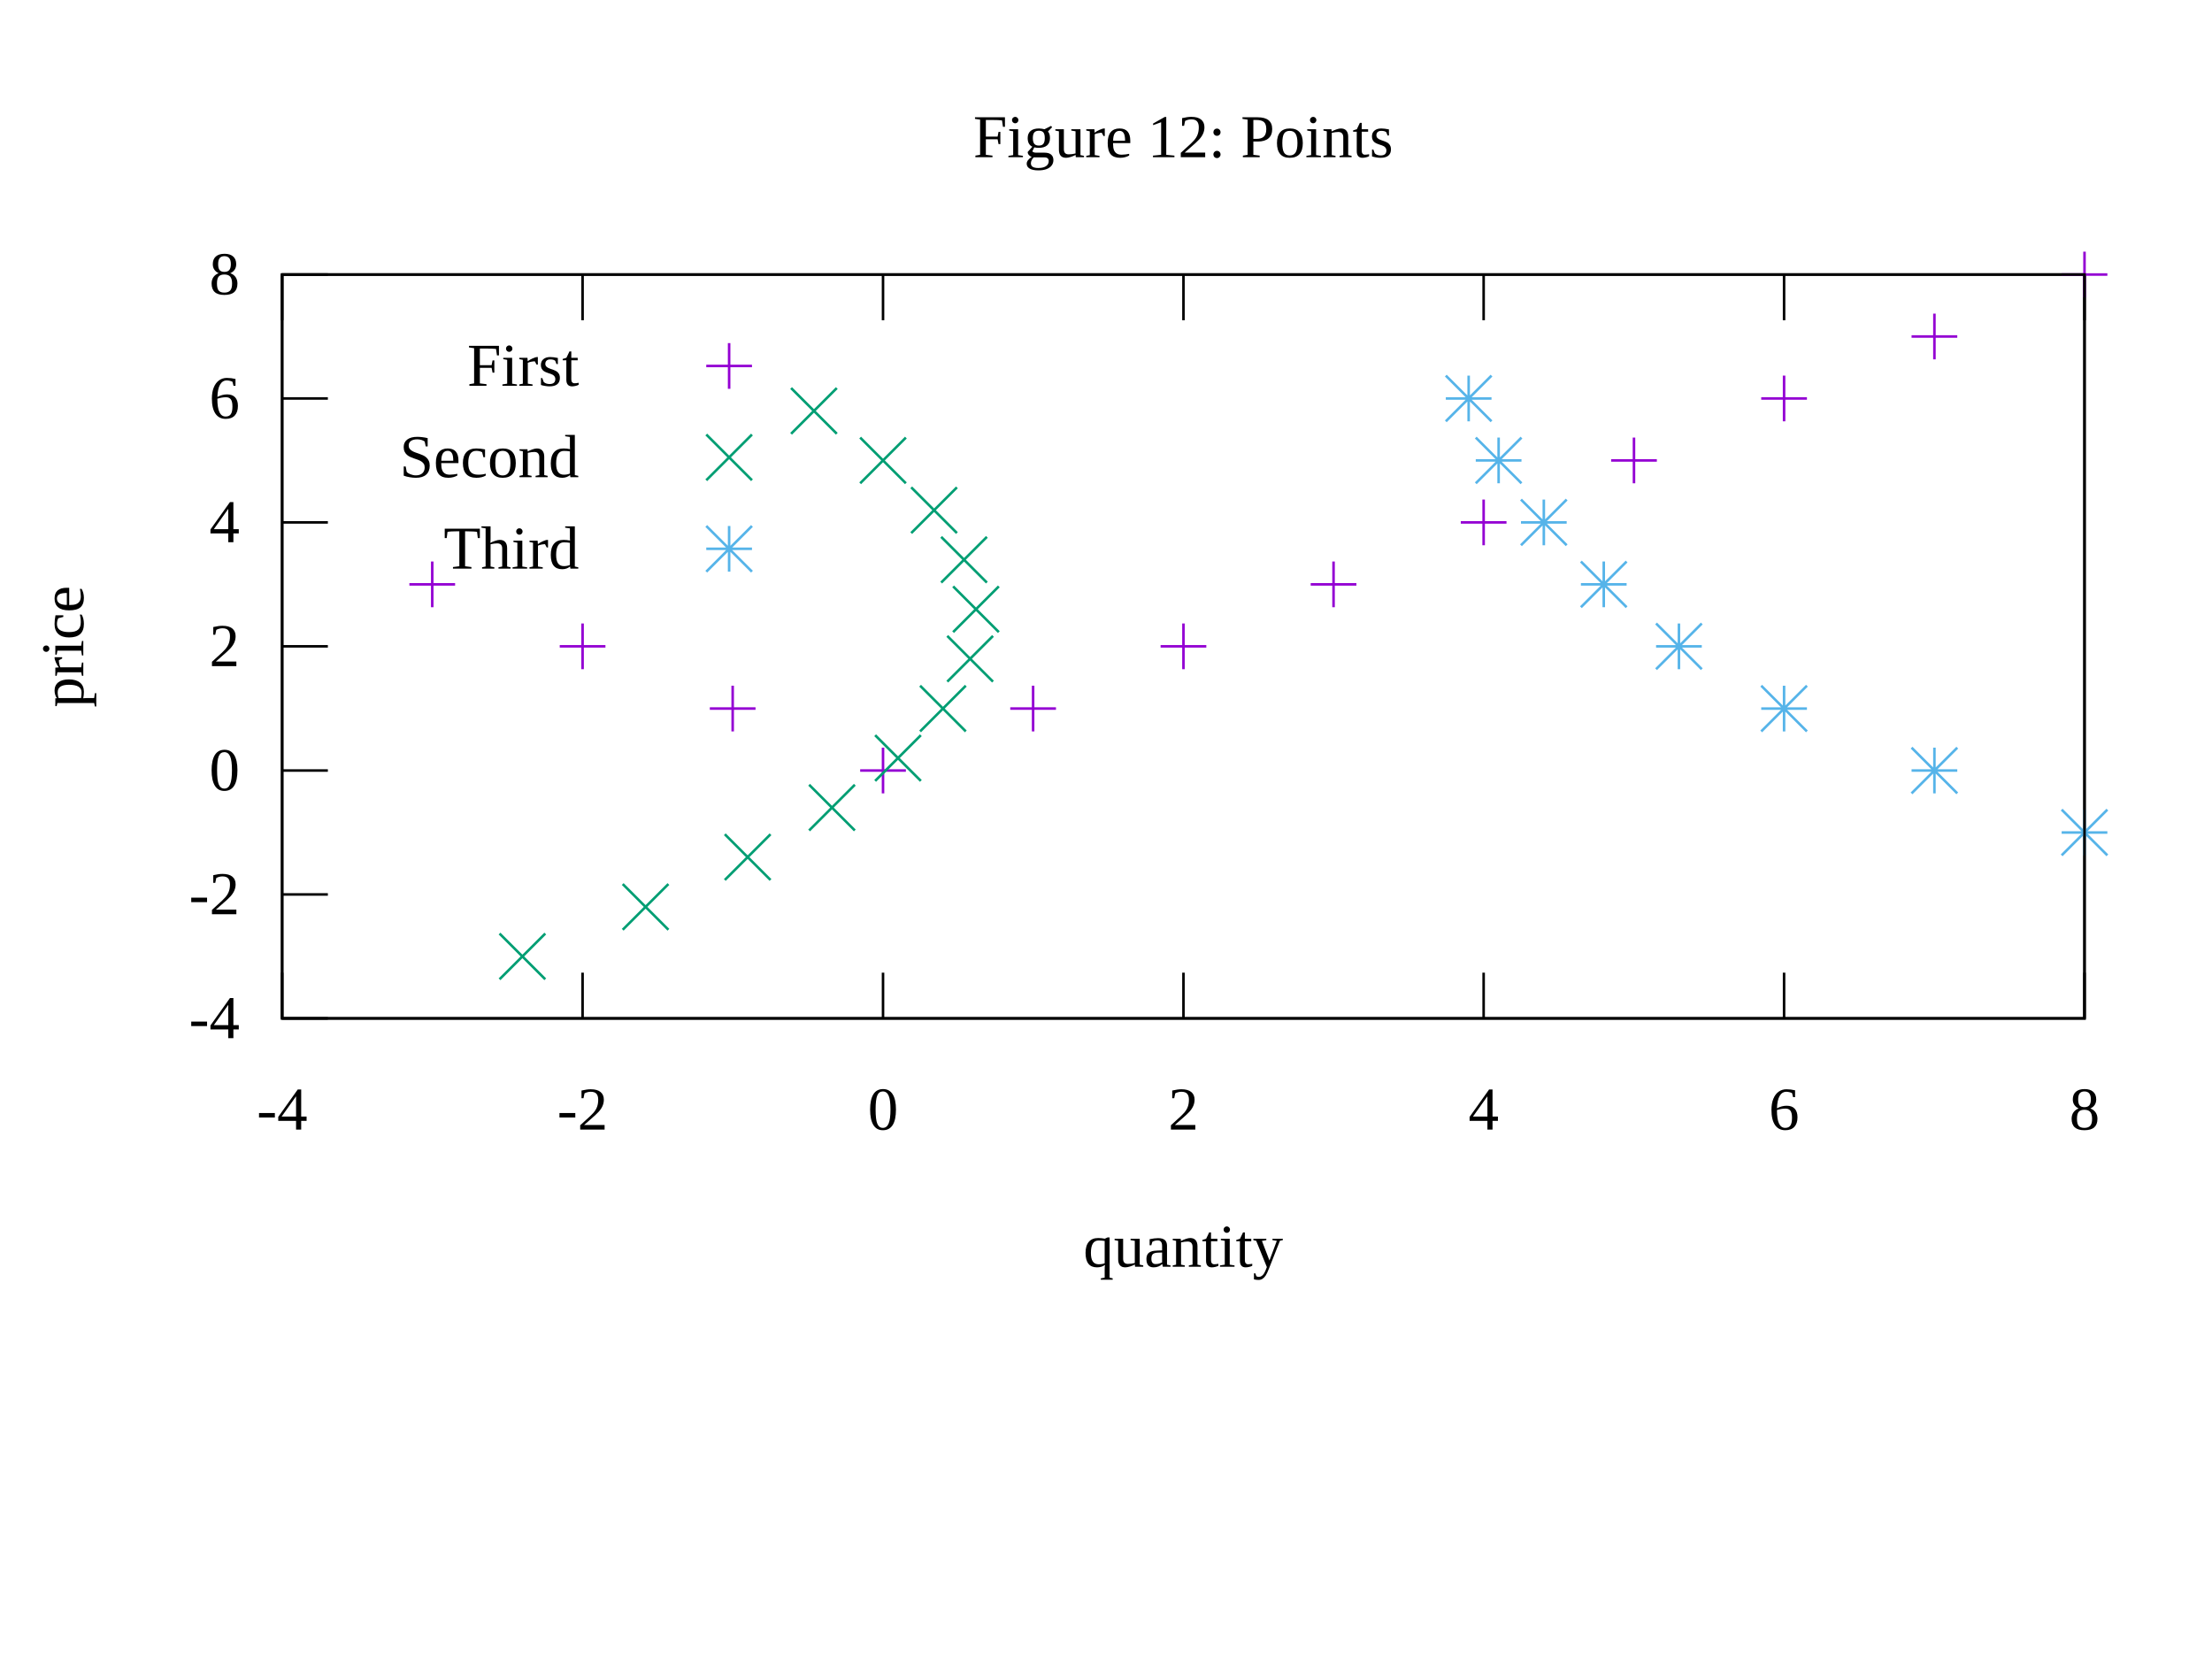
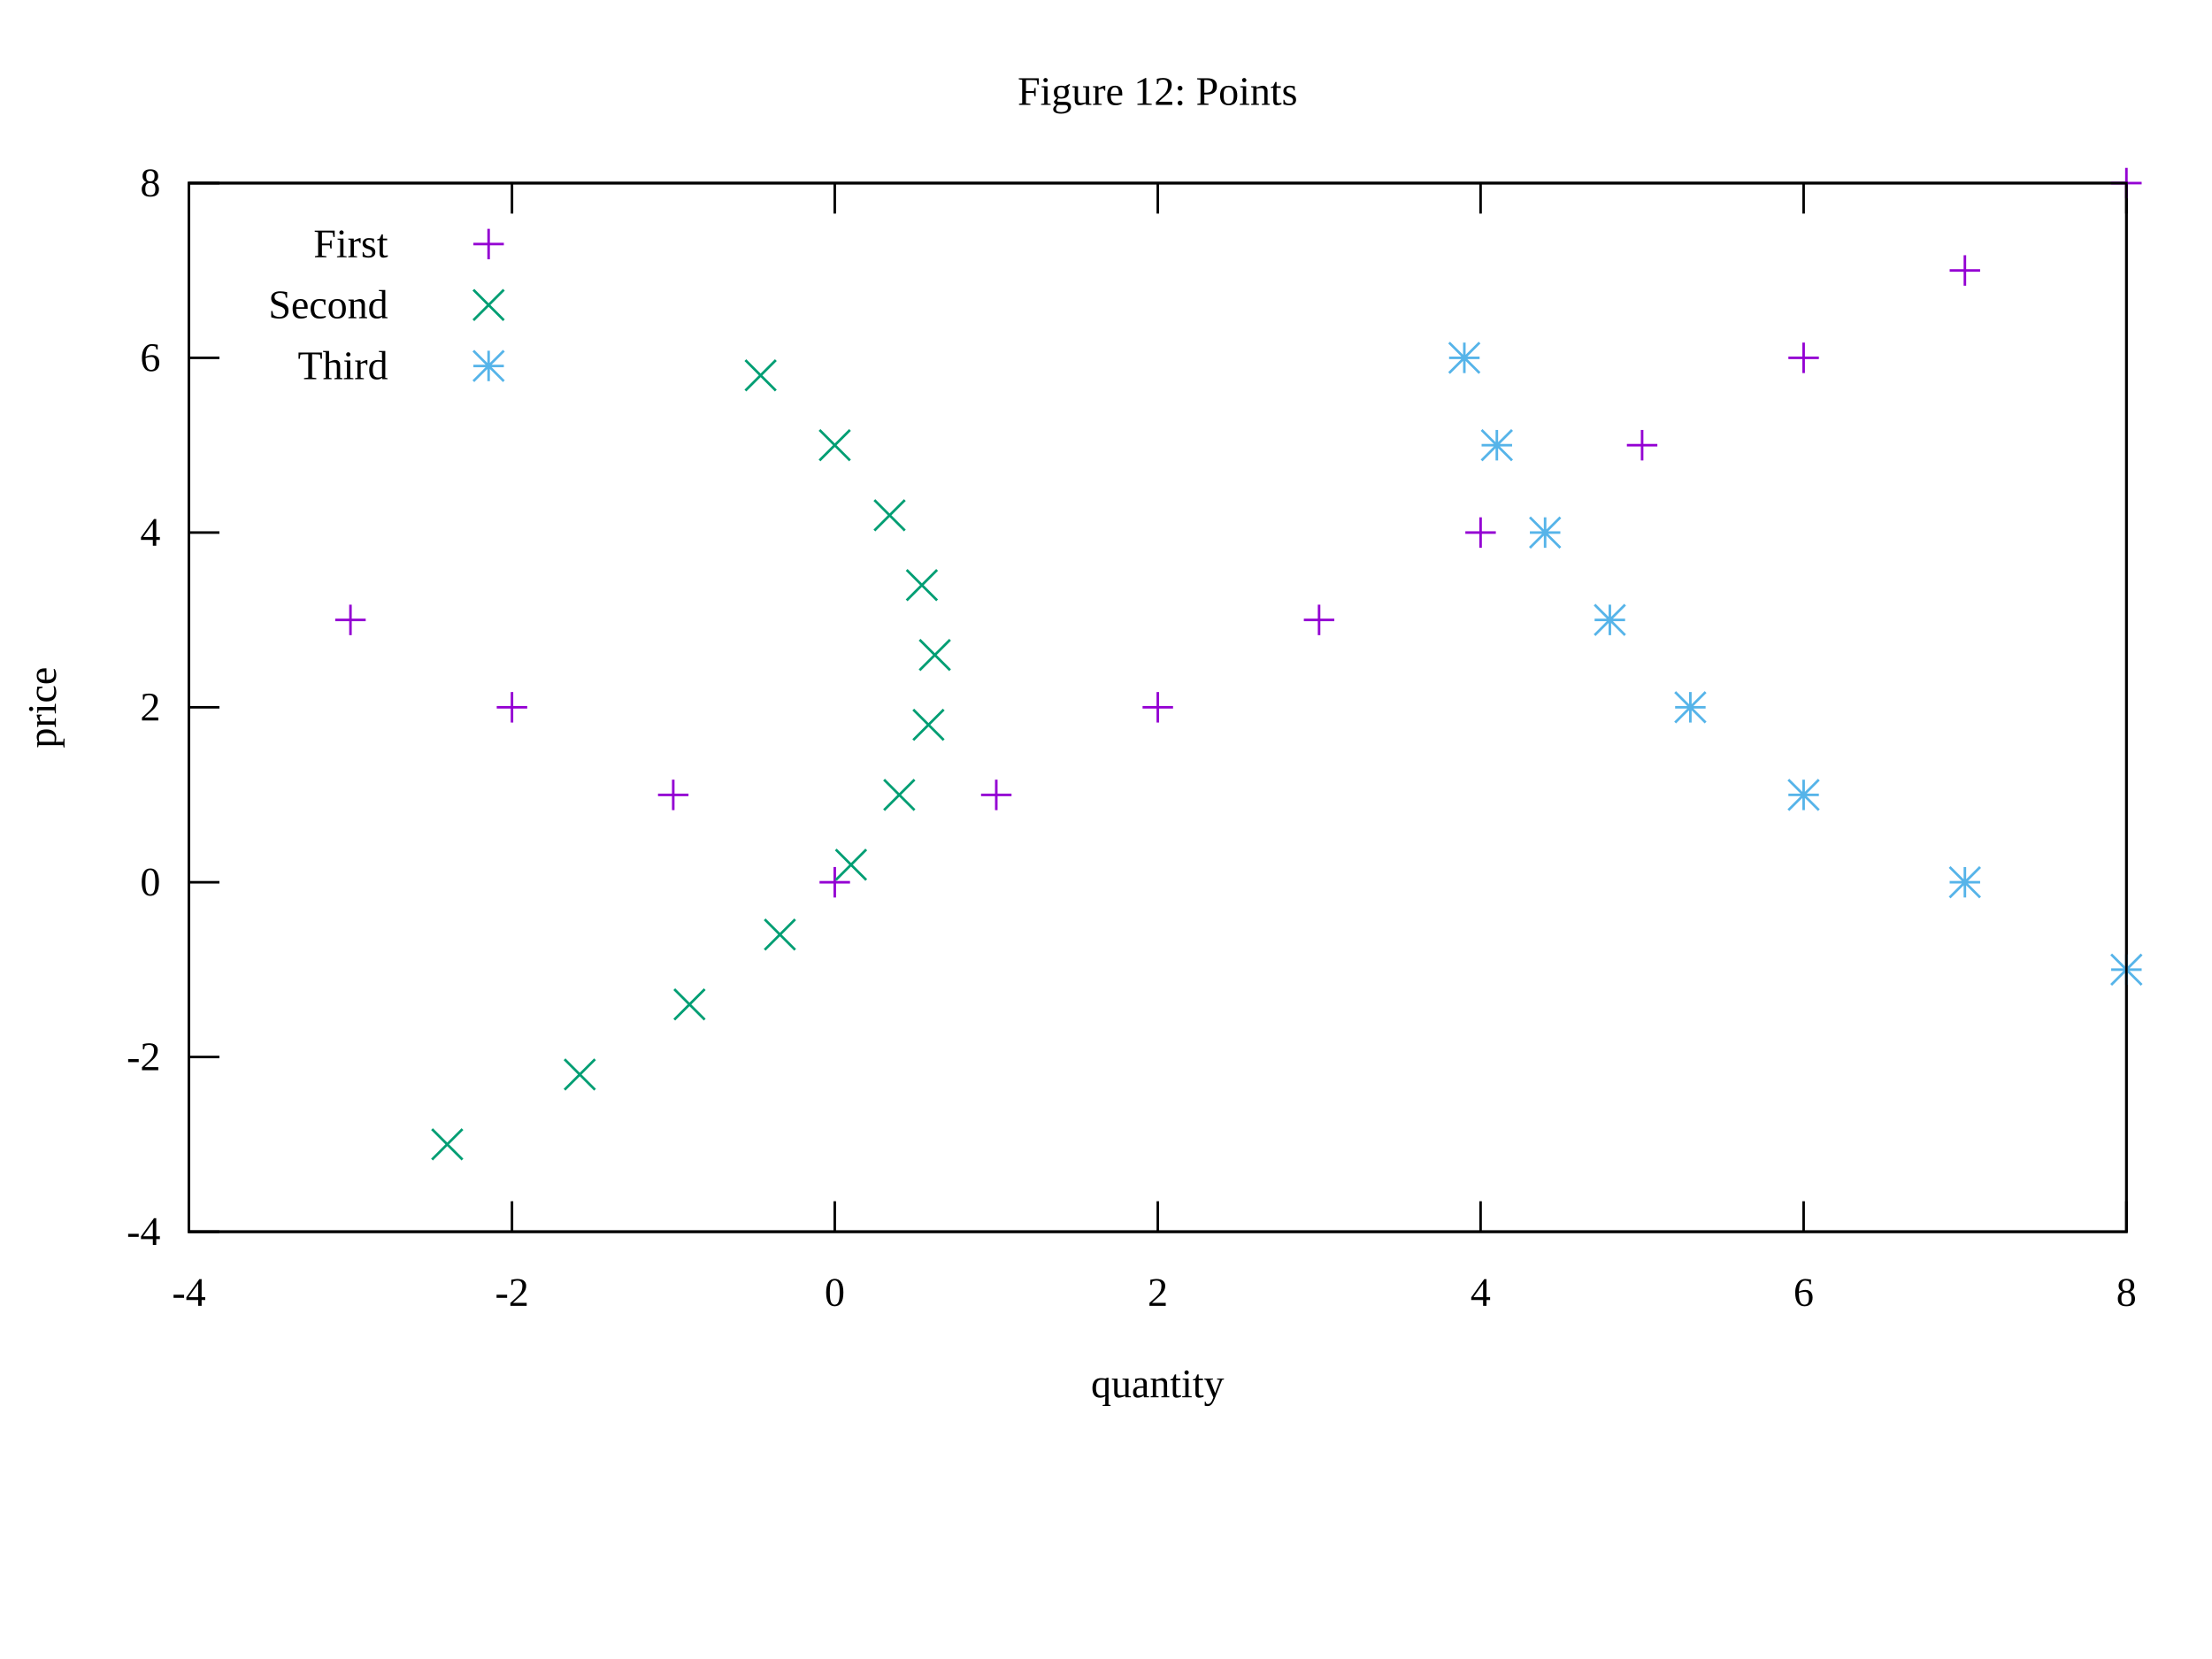
<svg xmlns="http://www.w3.org/2000/svg" xmlns:xlink="http://www.w3.org/1999/xlink" width="871" height="653" viewBox="0 0 871 653">
  <g id="gnuplot_canvas">
    <rect x="0" y="0" width="871" height="653" fill="none" />
    <defs>
      <circle id="gpDot" r="0.5" stroke-width="0.5" />
-       <path id="gpPt0" stroke-width="0.111" stroke="currentColor" d="M-1,0 h2 M0,-1 v2" />
-       <path id="gpPt1" stroke-width="0.111" stroke="currentColor" d="M-1,-1 L1,1 M1,-1 L-1,1" />
-       <path id="gpPt2" stroke-width="0.111" stroke="currentColor" d="M-1,0 L1,0 M0,-1 L0,1 M-1,-1 L1,1 M-1,1 L1,-1" />
-       <rect id="gpPt3" stroke-width="0.111" stroke="currentColor" x="-1" y="-1" width="2" height="2" />
-       <rect id="gpPt4" stroke-width="0.111" stroke="currentColor" fill="currentColor" x="-1" y="-1" width="2" height="2" />
-       <circle id="gpPt5" stroke-width="0.111" stroke="currentColor" cx="0" cy="0" r="1" />
+       <path id="gpPt0" stroke-width="0.167" stroke="currentColor" d="M-1,0 h2 M0,-1 v2" />
+       <path id="gpPt1" stroke-width="0.167" stroke="currentColor" d="M-1,-1 L1,1 M1,-1 L-1,1" />
+       <path id="gpPt2" stroke-width="0.167" stroke="currentColor" d="M-1,0 L1,0 M0,-1 L0,1 M-1,-1 L1,1 M-1,1 L1,-1" />
+       <rect id="gpPt3" stroke-width="0.167" stroke="currentColor" x="-1" y="-1" width="2" height="2" />
+       <rect id="gpPt4" stroke-width="0.167" stroke="currentColor" fill="currentColor" x="-1" y="-1" width="2" height="2" />
+       <circle id="gpPt5" stroke-width="0.167" stroke="currentColor" cx="0" cy="0" r="1" />
      <use xlink:href="#gpPt5" id="gpPt6" fill="currentColor" stroke="none" />
-       <path id="gpPt7" stroke-width="0.111" stroke="currentColor" d="M0,-1.33 L-1.33,0.67 L1.33,0.67 z" />
+       <path id="gpPt7" stroke-width="0.167" stroke="currentColor" d="M0,-1.33 L-1.33,0.67 L1.33,0.67 z" />
      <use xlink:href="#gpPt7" id="gpPt8" fill="currentColor" stroke="none" />
      <use xlink:href="#gpPt7" id="gpPt9" stroke="currentColor" transform="rotate(180)" />
      <use xlink:href="#gpPt9" id="gpPt10" fill="currentColor" stroke="none" />
      <use xlink:href="#gpPt3" id="gpPt11" stroke="currentColor" transform="rotate(45)" />
      <use xlink:href="#gpPt11" id="gpPt12" fill="currentColor" stroke="none" />
-       <path id="gpPt13" stroke-width="0.111" stroke="currentColor" d="M0,1.330 L1.265,0.411 L0.782,-1.067 L-0.782,-1.076 L-1.265,0.411 z" />
+       <path id="gpPt13" stroke-width="0.167" stroke="currentColor" d="M0,1.330 L1.265,0.411 L0.782,-1.067 L-0.782,-1.076 L-1.265,0.411 z" />
      <use xlink:href="#gpPt13" id="gpPt14" fill="currentColor" stroke="none" />
      <filter id="textbox" filterUnits="objectBoundingBox" x="0" y="0" height="1" width="1">
        <feFlood flood-color="white" flood-opacity="1" result="bgnd" />
        <feComposite in="SourceGraphic" in2="bgnd" operator="atop" />
      </filter>
      <filter id="greybox" filterUnits="objectBoundingBox" x="0" y="0" height="1" width="1">
        <feFlood flood-color="lightgrey" flood-opacity="1" result="grey" />
        <feComposite in="SourceGraphic" in2="grey" operator="atop" />
      </filter>
    </defs>
    <g fill="none" color="white" stroke="currentColor" stroke-width="1.00" stroke-linecap="butt" stroke-linejoin="miter">
</g>
    <g fill="none" color="black" stroke="currentColor" stroke-width="1.00" stroke-linecap="butt" stroke-linejoin="miter">
-       <path stroke="black" d="M111.1,401.0 L129.1,401.0  " />
-       <g transform="translate(94.4,408.8)" stroke="none" fill="black" font-family="Times New Roman" font-size="24.00" text-anchor="end">
+       <path stroke="black" d="M74.4,485.0 L86.4,485.0  " />
+       <g transform="translate(63.2,490.2)" stroke="none" fill="black" font-family="Times New Roman" font-size="16.00" text-anchor="end">
        <text>
          <tspan font-family="Times New Roman">-4</tspan>
        </text>
      </g>
    </g>
    <g fill="none" color="black" stroke="currentColor" stroke-width="1.00" stroke-linecap="butt" stroke-linejoin="miter">
-       <path stroke="black" d="M111.1,352.2 L129.1,352.2  " />
-       <g transform="translate(94.4,360.0)" stroke="none" fill="black" font-family="Times New Roman" font-size="24.00" text-anchor="end">
+       <path stroke="black" d="M74.4,416.2 L86.4,416.2  " />
+       <g transform="translate(63.2,421.4)" stroke="none" fill="black" font-family="Times New Roman" font-size="16.00" text-anchor="end">
        <text>
          <tspan font-family="Times New Roman">-2</tspan>
        </text>
      </g>
    </g>
    <g fill="none" color="black" stroke="currentColor" stroke-width="1.00" stroke-linecap="butt" stroke-linejoin="miter">
-       <path stroke="black" d="M111.1,303.4 L129.1,303.4  " />
-       <g transform="translate(94.4,311.2)" stroke="none" fill="black" font-family="Times New Roman" font-size="24.00" text-anchor="end">
+       <path stroke="black" d="M74.4,347.4 L86.4,347.4  " />
+       <g transform="translate(63.2,352.6)" stroke="none" fill="black" font-family="Times New Roman" font-size="16.00" text-anchor="end">
        <text>
          <tspan font-family="Times New Roman"> 0</tspan>
        </text>
      </g>
    </g>
    <g fill="none" color="black" stroke="currentColor" stroke-width="1.00" stroke-linecap="butt" stroke-linejoin="miter">
-       <path stroke="black" d="M111.1,254.5 L129.1,254.5  " />
-       <g transform="translate(94.4,262.3)" stroke="none" fill="black" font-family="Times New Roman" font-size="24.00" text-anchor="end">
+       <path stroke="black" d="M74.4,278.5 L86.4,278.5  " />
+       <g transform="translate(63.2,283.7)" stroke="none" fill="black" font-family="Times New Roman" font-size="16.00" text-anchor="end">
        <text>
          <tspan font-family="Times New Roman"> 2</tspan>
        </text>
      </g>
    </g>
    <g fill="none" color="black" stroke="currentColor" stroke-width="1.00" stroke-linecap="butt" stroke-linejoin="miter">
-       <path stroke="black" d="M111.1,205.7 L129.1,205.7  " />
-       <g transform="translate(94.4,213.5)" stroke="none" fill="black" font-family="Times New Roman" font-size="24.00" text-anchor="end">
+       <path stroke="black" d="M74.4,209.7 L86.4,209.7  " />
+       <g transform="translate(63.2,214.9)" stroke="none" fill="black" font-family="Times New Roman" font-size="16.00" text-anchor="end">
        <text>
          <tspan font-family="Times New Roman"> 4</tspan>
        </text>
      </g>
    </g>
    <g fill="none" color="black" stroke="currentColor" stroke-width="1.00" stroke-linecap="butt" stroke-linejoin="miter">
-       <path stroke="black" d="M111.1,156.9 L129.1,156.9  " />
-       <g transform="translate(94.4,164.7)" stroke="none" fill="black" font-family="Times New Roman" font-size="24.00" text-anchor="end">
+       <path stroke="black" d="M74.4,140.9 L86.4,140.9  " />
+       <g transform="translate(63.2,146.1)" stroke="none" fill="black" font-family="Times New Roman" font-size="16.00" text-anchor="end">
        <text>
          <tspan font-family="Times New Roman"> 6</tspan>
        </text>
      </g>
    </g>
    <g fill="none" color="black" stroke="currentColor" stroke-width="1.00" stroke-linecap="butt" stroke-linejoin="miter">
-       <path stroke="black" d="M111.1,108.1 L129.1,108.1  " />
-       <g transform="translate(94.4,115.9)" stroke="none" fill="black" font-family="Times New Roman" font-size="24.00" text-anchor="end">
+       <path stroke="black" d="M74.4,72.1 L86.4,72.1  " />
+       <g transform="translate(63.2,77.3)" stroke="none" fill="black" font-family="Times New Roman" font-size="16.00" text-anchor="end">
        <text>
          <tspan font-family="Times New Roman"> 8</tspan>
        </text>
      </g>
    </g>
    <g fill="none" color="black" stroke="currentColor" stroke-width="1.00" stroke-linecap="butt" stroke-linejoin="miter">
-       <path stroke="black" d="M111.1,401.0 L111.1,383.0 M111.1,108.1 L111.1,126.1  " />
-       <g transform="translate(111.1,444.8)" stroke="none" fill="black" font-family="Times New Roman" font-size="24.00" text-anchor="middle">
+       <path stroke="black" d="M74.4,485.0 L74.4,473.0 M74.4,72.1 L74.4,84.1  " />
+       <g transform="translate(74.4,514.2)" stroke="none" fill="black" font-family="Times New Roman" font-size="16.00" text-anchor="middle">
        <text>
          <tspan font-family="Times New Roman">-4</tspan>
        </text>
      </g>
    </g>
    <g fill="none" color="black" stroke="currentColor" stroke-width="1.00" stroke-linecap="butt" stroke-linejoin="miter">
-       <path stroke="black" d="M229.4,401.0 L229.4,383.0 M229.4,108.1 L229.4,126.1  " />
-       <g transform="translate(229.4,444.8)" stroke="none" fill="black" font-family="Times New Roman" font-size="24.00" text-anchor="middle">
+       <path stroke="black" d="M201.6,485.0 L201.6,473.0 M201.6,72.1 L201.6,84.1  " />
+       <g transform="translate(201.6,514.2)" stroke="none" fill="black" font-family="Times New Roman" font-size="16.00" text-anchor="middle">
        <text>
          <tspan font-family="Times New Roman">-2</tspan>
        </text>
      </g>
    </g>
    <g fill="none" color="black" stroke="currentColor" stroke-width="1.00" stroke-linecap="butt" stroke-linejoin="miter">
-       <path stroke="black" d="M347.7,401.0 L347.7,383.0 M347.7,108.1 L347.7,126.1  " />
-       <g transform="translate(347.7,444.8)" stroke="none" fill="black" font-family="Times New Roman" font-size="24.00" text-anchor="middle">
+       <path stroke="black" d="M328.7,485.0 L328.7,473.0 M328.7,72.1 L328.7,84.1  " />
+       <g transform="translate(328.7,514.2)" stroke="none" fill="black" font-family="Times New Roman" font-size="16.00" text-anchor="middle">
        <text>
          <tspan font-family="Times New Roman"> 0</tspan>
        </text>
      </g>
    </g>
    <g fill="none" color="black" stroke="currentColor" stroke-width="1.00" stroke-linecap="butt" stroke-linejoin="miter">
-       <path stroke="black" d="M466.0,401.0 L466.0,383.0 M466.0,108.1 L466.0,126.1  " />
-       <g transform="translate(466.0,444.8)" stroke="none" fill="black" font-family="Times New Roman" font-size="24.00" text-anchor="middle">
+       <path stroke="black" d="M455.9,485.0 L455.9,473.0 M455.9,72.1 L455.9,84.1  " />
+       <g transform="translate(455.9,514.2)" stroke="none" fill="black" font-family="Times New Roman" font-size="16.00" text-anchor="middle">
        <text>
          <tspan font-family="Times New Roman"> 2</tspan>
        </text>
      </g>
    </g>
    <g fill="none" color="black" stroke="currentColor" stroke-width="1.00" stroke-linecap="butt" stroke-linejoin="miter">
-       <path stroke="black" d="M584.2,401.0 L584.2,383.0 M584.2,108.1 L584.2,126.1  " />
-       <g transform="translate(584.2,444.8)" stroke="none" fill="black" font-family="Times New Roman" font-size="24.00" text-anchor="middle">
+       <path stroke="black" d="M583.0,485.0 L583.0,473.0 M583.0,72.1 L583.0,84.1  " />
+       <g transform="translate(583.0,514.2)" stroke="none" fill="black" font-family="Times New Roman" font-size="16.00" text-anchor="middle">
        <text>
          <tspan font-family="Times New Roman"> 4</tspan>
        </text>
      </g>
    </g>
    <g fill="none" color="black" stroke="currentColor" stroke-width="1.00" stroke-linecap="butt" stroke-linejoin="miter">
-       <path stroke="black" d="M702.5,401.0 L702.5,383.0 M702.5,108.1 L702.5,126.1  " />
-       <g transform="translate(702.5,444.8)" stroke="none" fill="black" font-family="Times New Roman" font-size="24.00" text-anchor="middle">
+       <path stroke="black" d="M710.2,485.0 L710.2,473.0 M710.2,72.1 L710.2,84.1  " />
+       <g transform="translate(710.2,514.2)" stroke="none" fill="black" font-family="Times New Roman" font-size="16.00" text-anchor="middle">
        <text>
          <tspan font-family="Times New Roman"> 6</tspan>
        </text>
      </g>
    </g>
    <g fill="none" color="black" stroke="currentColor" stroke-width="1.00" stroke-linecap="butt" stroke-linejoin="miter">
-       <path stroke="black" d="M820.8,401.0 L820.8,383.0 M820.8,108.1 L820.8,126.1  " />
-       <g transform="translate(820.8,444.8)" stroke="none" fill="black" font-family="Times New Roman" font-size="24.00" text-anchor="middle">
+       <path stroke="black" d="M837.3,485.0 L837.3,473.0 M837.3,72.1 L837.3,84.1  " />
+       <g transform="translate(837.3,514.2)" stroke="none" fill="black" font-family="Times New Roman" font-size="16.00" text-anchor="middle">
        <text>
          <tspan font-family="Times New Roman"> 8</tspan>
        </text>
      </g>
    </g>
    <g fill="none" color="black" stroke="currentColor" stroke-width="1.00" stroke-linecap="butt" stroke-linejoin="miter">
</g>
    <g fill="none" color="black" stroke="currentColor" stroke-width="1.00" stroke-linecap="butt" stroke-linejoin="miter">
-       <path stroke="black" d="M111.1,108.1 L111.1,401.0 L820.8,401.0 L820.8,108.1 L111.1,108.1 Z  " />
-     </g>
-     <g fill="none" color="black" stroke="currentColor" stroke-width="1.00" stroke-linecap="butt" stroke-linejoin="miter">
-       <g transform="translate(32.8,254.6) rotate(270)" stroke="none" fill="black" font-family="Times New Roman" font-size="24.00" text-anchor="middle">
+       <path stroke="black" d="M74.4,72.1 L74.4,485.0 L837.3,485.0 L837.3,72.1 L74.4,72.1 Z  " />
+     </g>
+     <g fill="none" color="black" stroke="currentColor" stroke-width="1.00" stroke-linecap="butt" stroke-linejoin="miter">
+       <g transform="translate(22.0,278.6) rotate(270)" stroke="none" fill="black" font-family="Times New Roman" font-size="16.00" text-anchor="middle">
        <text>
          <tspan font-family="Times New Roman">price</tspan>
        </text>
      </g>
    </g>
    <g fill="none" color="black" stroke="currentColor" stroke-width="1.00" stroke-linecap="butt" stroke-linejoin="miter">
-       <g transform="translate(465.9,498.8)" stroke="none" fill="black" font-family="Times New Roman" font-size="24.00" text-anchor="middle">
+       <g transform="translate(455.8,550.2)" stroke="none" fill="black" font-family="Times New Roman" font-size="16.00" text-anchor="middle">
        <text>
          <tspan font-family="Times New Roman">quantity</tspan>
        </text>
      </g>
    </g>
    <g fill="none" color="black" stroke="currentColor" stroke-width="1.00" stroke-linecap="butt" stroke-linejoin="miter">
-       <g transform="translate(465.9,61.9)" stroke="none" fill="black" font-family="Times New Roman" font-size="24.00" text-anchor="middle">
+       <g transform="translate(455.8,41.3)" stroke="none" fill="black" font-family="Times New Roman" font-size="16.00" text-anchor="middle">
        <text>
          <tspan font-family="Times New Roman">Figure 12: Points</tspan>
        </text>
      </g>
    </g>
    <g id="gnuplot_plot_1">
      <g fill="none" color="black" stroke="currentColor" stroke-width="1.00" stroke-linecap="butt" stroke-linejoin="miter">
-         <g transform="translate(228.0,151.9)" stroke="none" fill="black" font-family="Times New Roman" font-size="24.00" text-anchor="end">
+         <g transform="translate(152.8,101.3)" stroke="none" fill="black" font-family="Times New Roman" font-size="16.00" text-anchor="end">
          <text>
            <tspan font-family="Times New Roman">First</tspan>
          </text>
        </g>
      </g>
      <g fill="none" color="black" stroke="currentColor" stroke-width="1.00" stroke-linecap="butt" stroke-linejoin="miter">
-         <use xlink:href="#gpPt0" transform="translate(170.2,230.1) scale(9.00)" color="rgb(148,   0, 211)" />
-         <use xlink:href="#gpPt0" transform="translate(229.4,254.5) scale(9.00)" color="rgb(148,   0, 211)" />
-         <use xlink:href="#gpPt0" transform="translate(288.5,279.0) scale(9.00)" color="rgb(148,   0, 211)" />
-         <use xlink:href="#gpPt0" transform="translate(347.7,303.4) scale(9.00)" color="rgb(148,   0, 211)" />
-         <use xlink:href="#gpPt0" transform="translate(406.8,279.0) scale(9.00)" color="rgb(148,   0, 211)" />
-         <use xlink:href="#gpPt0" transform="translate(466.0,254.5) scale(9.00)" color="rgb(148,   0, 211)" />
-         <use xlink:href="#gpPt0" transform="translate(525.1,230.1) scale(9.00)" color="rgb(148,   0, 211)" />
-         <use xlink:href="#gpPt0" transform="translate(584.2,205.7) scale(9.00)" color="rgb(148,   0, 211)" />
-         <use xlink:href="#gpPt0" transform="translate(643.4,181.3) scale(9.00)" color="rgb(148,   0, 211)" />
-         <use xlink:href="#gpPt0" transform="translate(702.5,156.9) scale(9.00)" color="rgb(148,   0, 211)" />
-         <use xlink:href="#gpPt0" transform="translate(761.7,132.5) scale(9.00)" color="rgb(148,   0, 211)" />
-         <use xlink:href="#gpPt0" transform="translate(820.8,108.1) scale(9.00)" color="rgb(148,   0, 211)" />
-         <use xlink:href="#gpPt0" transform="translate(287.1,144.1) scale(9.00)" color="rgb(148,   0, 211)" />
+         <use xlink:href="#gpPt0" transform="translate(138.0,244.1) scale(6.00)" color="rgb(148,   0, 211)" />
+         <use xlink:href="#gpPt0" transform="translate(201.6,278.5) scale(6.00)" color="rgb(148,   0, 211)" />
+         <use xlink:href="#gpPt0" transform="translate(265.1,313.0) scale(6.00)" color="rgb(148,   0, 211)" />
+         <use xlink:href="#gpPt0" transform="translate(328.7,347.4) scale(6.00)" color="rgb(148,   0, 211)" />
+         <use xlink:href="#gpPt0" transform="translate(392.3,313.0) scale(6.00)" color="rgb(148,   0, 211)" />
+         <use xlink:href="#gpPt0" transform="translate(455.9,278.5) scale(6.00)" color="rgb(148,   0, 211)" />
+         <use xlink:href="#gpPt0" transform="translate(519.4,244.1) scale(6.00)" color="rgb(148,   0, 211)" />
+         <use xlink:href="#gpPt0" transform="translate(583.0,209.7) scale(6.00)" color="rgb(148,   0, 211)" />
+         <use xlink:href="#gpPt0" transform="translate(646.6,175.3) scale(6.00)" color="rgb(148,   0, 211)" />
+         <use xlink:href="#gpPt0" transform="translate(710.2,140.9) scale(6.00)" color="rgb(148,   0, 211)" />
+         <use xlink:href="#gpPt0" transform="translate(773.7,106.5) scale(6.00)" color="rgb(148,   0, 211)" />
+         <use xlink:href="#gpPt0" transform="translate(837.3,72.1) scale(6.00)" color="rgb(148,   0, 211)" />
+         <use xlink:href="#gpPt0" transform="translate(192.4,96.1) scale(6.00)" color="rgb(148,   0, 211)" />
      </g>
    </g>
    <g id="gnuplot_plot_2">
      <g fill="none" color="black" stroke="currentColor" stroke-width="1.00" stroke-linecap="butt" stroke-linejoin="miter">
-         <g transform="translate(228.0,187.9)" stroke="none" fill="black" font-family="Times New Roman" font-size="24.00" text-anchor="end">
+         <g transform="translate(152.8,125.3)" stroke="none" fill="black" font-family="Times New Roman" font-size="16.00" text-anchor="end">
          <text>
            <tspan font-family="Times New Roman">Second</tspan>
          </text>
        </g>
      </g>
      <g fill="none" color="black" stroke="currentColor" stroke-width="1.00" stroke-linecap="butt" stroke-linejoin="miter">
-         <use xlink:href="#gpPt1" transform="translate(205.7,376.6) scale(9.00)" color="rgb(  0, 158, 115)" />
-         <use xlink:href="#gpPt1" transform="translate(254.2,357.1) scale(9.00)" color="rgb(  0, 158, 115)" />
-         <use xlink:href="#gpPt1" transform="translate(294.4,337.5) scale(9.00)" color="rgb(  0, 158, 115)" />
-         <use xlink:href="#gpPt1" transform="translate(327.6,318.0) scale(9.00)" color="rgb(  0, 158, 115)" />
-         <use xlink:href="#gpPt1" transform="translate(353.6,298.5) scale(9.00)" color="rgb(  0, 158, 115)" />
-         <use xlink:href="#gpPt1" transform="translate(371.3,279.0) scale(9.00)" color="rgb(  0, 158, 115)" />
-         <use xlink:href="#gpPt1" transform="translate(382.0,259.4) scale(9.00)" color="rgb(  0, 158, 115)" />
-         <use xlink:href="#gpPt1" transform="translate(384.3,239.9) scale(9.00)" color="rgb(  0, 158, 115)" />
-         <use xlink:href="#gpPt1" transform="translate(379.6,220.4) scale(9.00)" color="rgb(  0, 158, 115)" />
-         <use xlink:href="#gpPt1" transform="translate(367.8,200.9) scale(9.00)" color="rgb(  0, 158, 115)" />
-         <use xlink:href="#gpPt1" transform="translate(347.7,181.3) scale(9.00)" color="rgb(  0, 158, 115)" />
-         <use xlink:href="#gpPt1" transform="translate(320.5,161.8) scale(9.00)" color="rgb(  0, 158, 115)" />
-         <use xlink:href="#gpPt1" transform="translate(287.1,180.1) scale(9.00)" color="rgb(  0, 158, 115)" />
+         <use xlink:href="#gpPt1" transform="translate(176.1,450.6) scale(6.00)" color="rgb(  0, 158, 115)" />
+         <use xlink:href="#gpPt1" transform="translate(228.3,423.1) scale(6.00)" color="rgb(  0, 158, 115)" />
+         <use xlink:href="#gpPt1" transform="translate(271.5,395.5) scale(6.00)" color="rgb(  0, 158, 115)" />
+         <use xlink:href="#gpPt1" transform="translate(307.1,368.0) scale(6.00)" color="rgb(  0, 158, 115)" />
+         <use xlink:href="#gpPt1" transform="translate(335.1,340.5) scale(6.00)" color="rgb(  0, 158, 115)" />
+         <use xlink:href="#gpPt1" transform="translate(354.1,313.0) scale(6.00)" color="rgb(  0, 158, 115)" />
+         <use xlink:href="#gpPt1" transform="translate(365.6,285.4) scale(6.00)" color="rgb(  0, 158, 115)" />
+         <use xlink:href="#gpPt1" transform="translate(368.1,257.9) scale(6.00)" color="rgb(  0, 158, 115)" />
+         <use xlink:href="#gpPt1" transform="translate(363.0,230.4) scale(6.00)" color="rgb(  0, 158, 115)" />
+         <use xlink:href="#gpPt1" transform="translate(350.3,202.9) scale(6.00)" color="rgb(  0, 158, 115)" />
+         <use xlink:href="#gpPt1" transform="translate(328.7,175.3) scale(6.00)" color="rgb(  0, 158, 115)" />
+         <use xlink:href="#gpPt1" transform="translate(299.5,147.8) scale(6.00)" color="rgb(  0, 158, 115)" />
+         <use xlink:href="#gpPt1" transform="translate(192.4,120.1) scale(6.00)" color="rgb(  0, 158, 115)" />
      </g>
    </g>
    <g id="gnuplot_plot_3">
      <g fill="none" color="black" stroke="currentColor" stroke-width="1.00" stroke-linecap="butt" stroke-linejoin="miter">
-         <g transform="translate(228.0,223.9)" stroke="none" fill="black" font-family="Times New Roman" font-size="24.00" text-anchor="end">
+         <g transform="translate(152.8,149.3)" stroke="none" fill="black" font-family="Times New Roman" font-size="16.00" text-anchor="end">
          <text>
            <tspan font-family="Times New Roman">Third</tspan>
          </text>
        </g>
      </g>
      <g fill="none" color="black" stroke="currentColor" stroke-width="1.00" stroke-linecap="butt" stroke-linejoin="miter">
-         <use xlink:href="#gpPt2" transform="translate(820.8,327.8) scale(9.00)" color="rgb( 86, 180, 233)" />
-         <use xlink:href="#gpPt2" transform="translate(761.7,303.4) scale(9.00)" color="rgb( 86, 180, 233)" />
-         <use xlink:href="#gpPt2" transform="translate(702.5,279.0) scale(9.00)" color="rgb( 86, 180, 233)" />
-         <use xlink:href="#gpPt2" transform="translate(661.1,254.5) scale(9.00)" color="rgb( 86, 180, 233)" />
-         <use xlink:href="#gpPt2" transform="translate(631.5,230.1) scale(9.00)" color="rgb( 86, 180, 233)" />
-         <use xlink:href="#gpPt2" transform="translate(607.9,205.7) scale(9.00)" color="rgb( 86, 180, 233)" />
-         <use xlink:href="#gpPt2" transform="translate(590.1,181.3) scale(9.00)" color="rgb( 86, 180, 233)" />
-         <use xlink:href="#gpPt2" transform="translate(578.3,156.9) scale(9.00)" color="rgb( 86, 180, 233)" />
-         <use xlink:href="#gpPt2" transform="translate(287.1,216.1) scale(9.00)" color="rgb( 86, 180, 233)" />
+         <use xlink:href="#gpPt2" transform="translate(837.3,381.8) scale(6.00)" color="rgb( 86, 180, 233)" />
+         <use xlink:href="#gpPt2" transform="translate(773.7,347.4) scale(6.00)" color="rgb( 86, 180, 233)" />
+         <use xlink:href="#gpPt2" transform="translate(710.2,313.0) scale(6.00)" color="rgb( 86, 180, 233)" />
+         <use xlink:href="#gpPt2" transform="translate(665.6,278.5) scale(6.00)" color="rgb( 86, 180, 233)" />
+         <use xlink:href="#gpPt2" transform="translate(633.9,244.1) scale(6.00)" color="rgb( 86, 180, 233)" />
+         <use xlink:href="#gpPt2" transform="translate(608.4,209.7) scale(6.00)" color="rgb( 86, 180, 233)" />
+         <use xlink:href="#gpPt2" transform="translate(589.4,175.3) scale(6.00)" color="rgb( 86, 180, 233)" />
+         <use xlink:href="#gpPt2" transform="translate(576.6,140.9) scale(6.00)" color="rgb( 86, 180, 233)" />
+         <use xlink:href="#gpPt2" transform="translate(192.4,144.1) scale(6.00)" color="rgb( 86, 180, 233)" />
      </g>
    </g>
    <g fill="none" color="white" stroke="rgb( 86, 180, 233)" stroke-width="2.00" stroke-linecap="butt" stroke-linejoin="miter">
</g>
    <g fill="none" color="black" stroke="currentColor" stroke-width="2.00" stroke-linecap="butt" stroke-linejoin="miter">
</g>
    <g fill="none" color="black" stroke="black" stroke-width="1.00" stroke-linecap="butt" stroke-linejoin="miter">
</g>
    <g fill="none" color="black" stroke="currentColor" stroke-width="1.00" stroke-linecap="butt" stroke-linejoin="miter">
-       <path stroke="black" d="M111.1,108.1 L111.1,401.0 L820.8,401.0 L820.8,108.1 L111.1,108.1 Z  " />
+       <path stroke="black" d="M74.4,72.1 L74.4,485.0 L837.3,485.0 L837.3,72.1 L74.4,72.1 Z  " />
    </g>
    <g fill="none" color="black" stroke="currentColor" stroke-width="1.00" stroke-linecap="butt" stroke-linejoin="miter">
</g>
  </g>
</svg>
